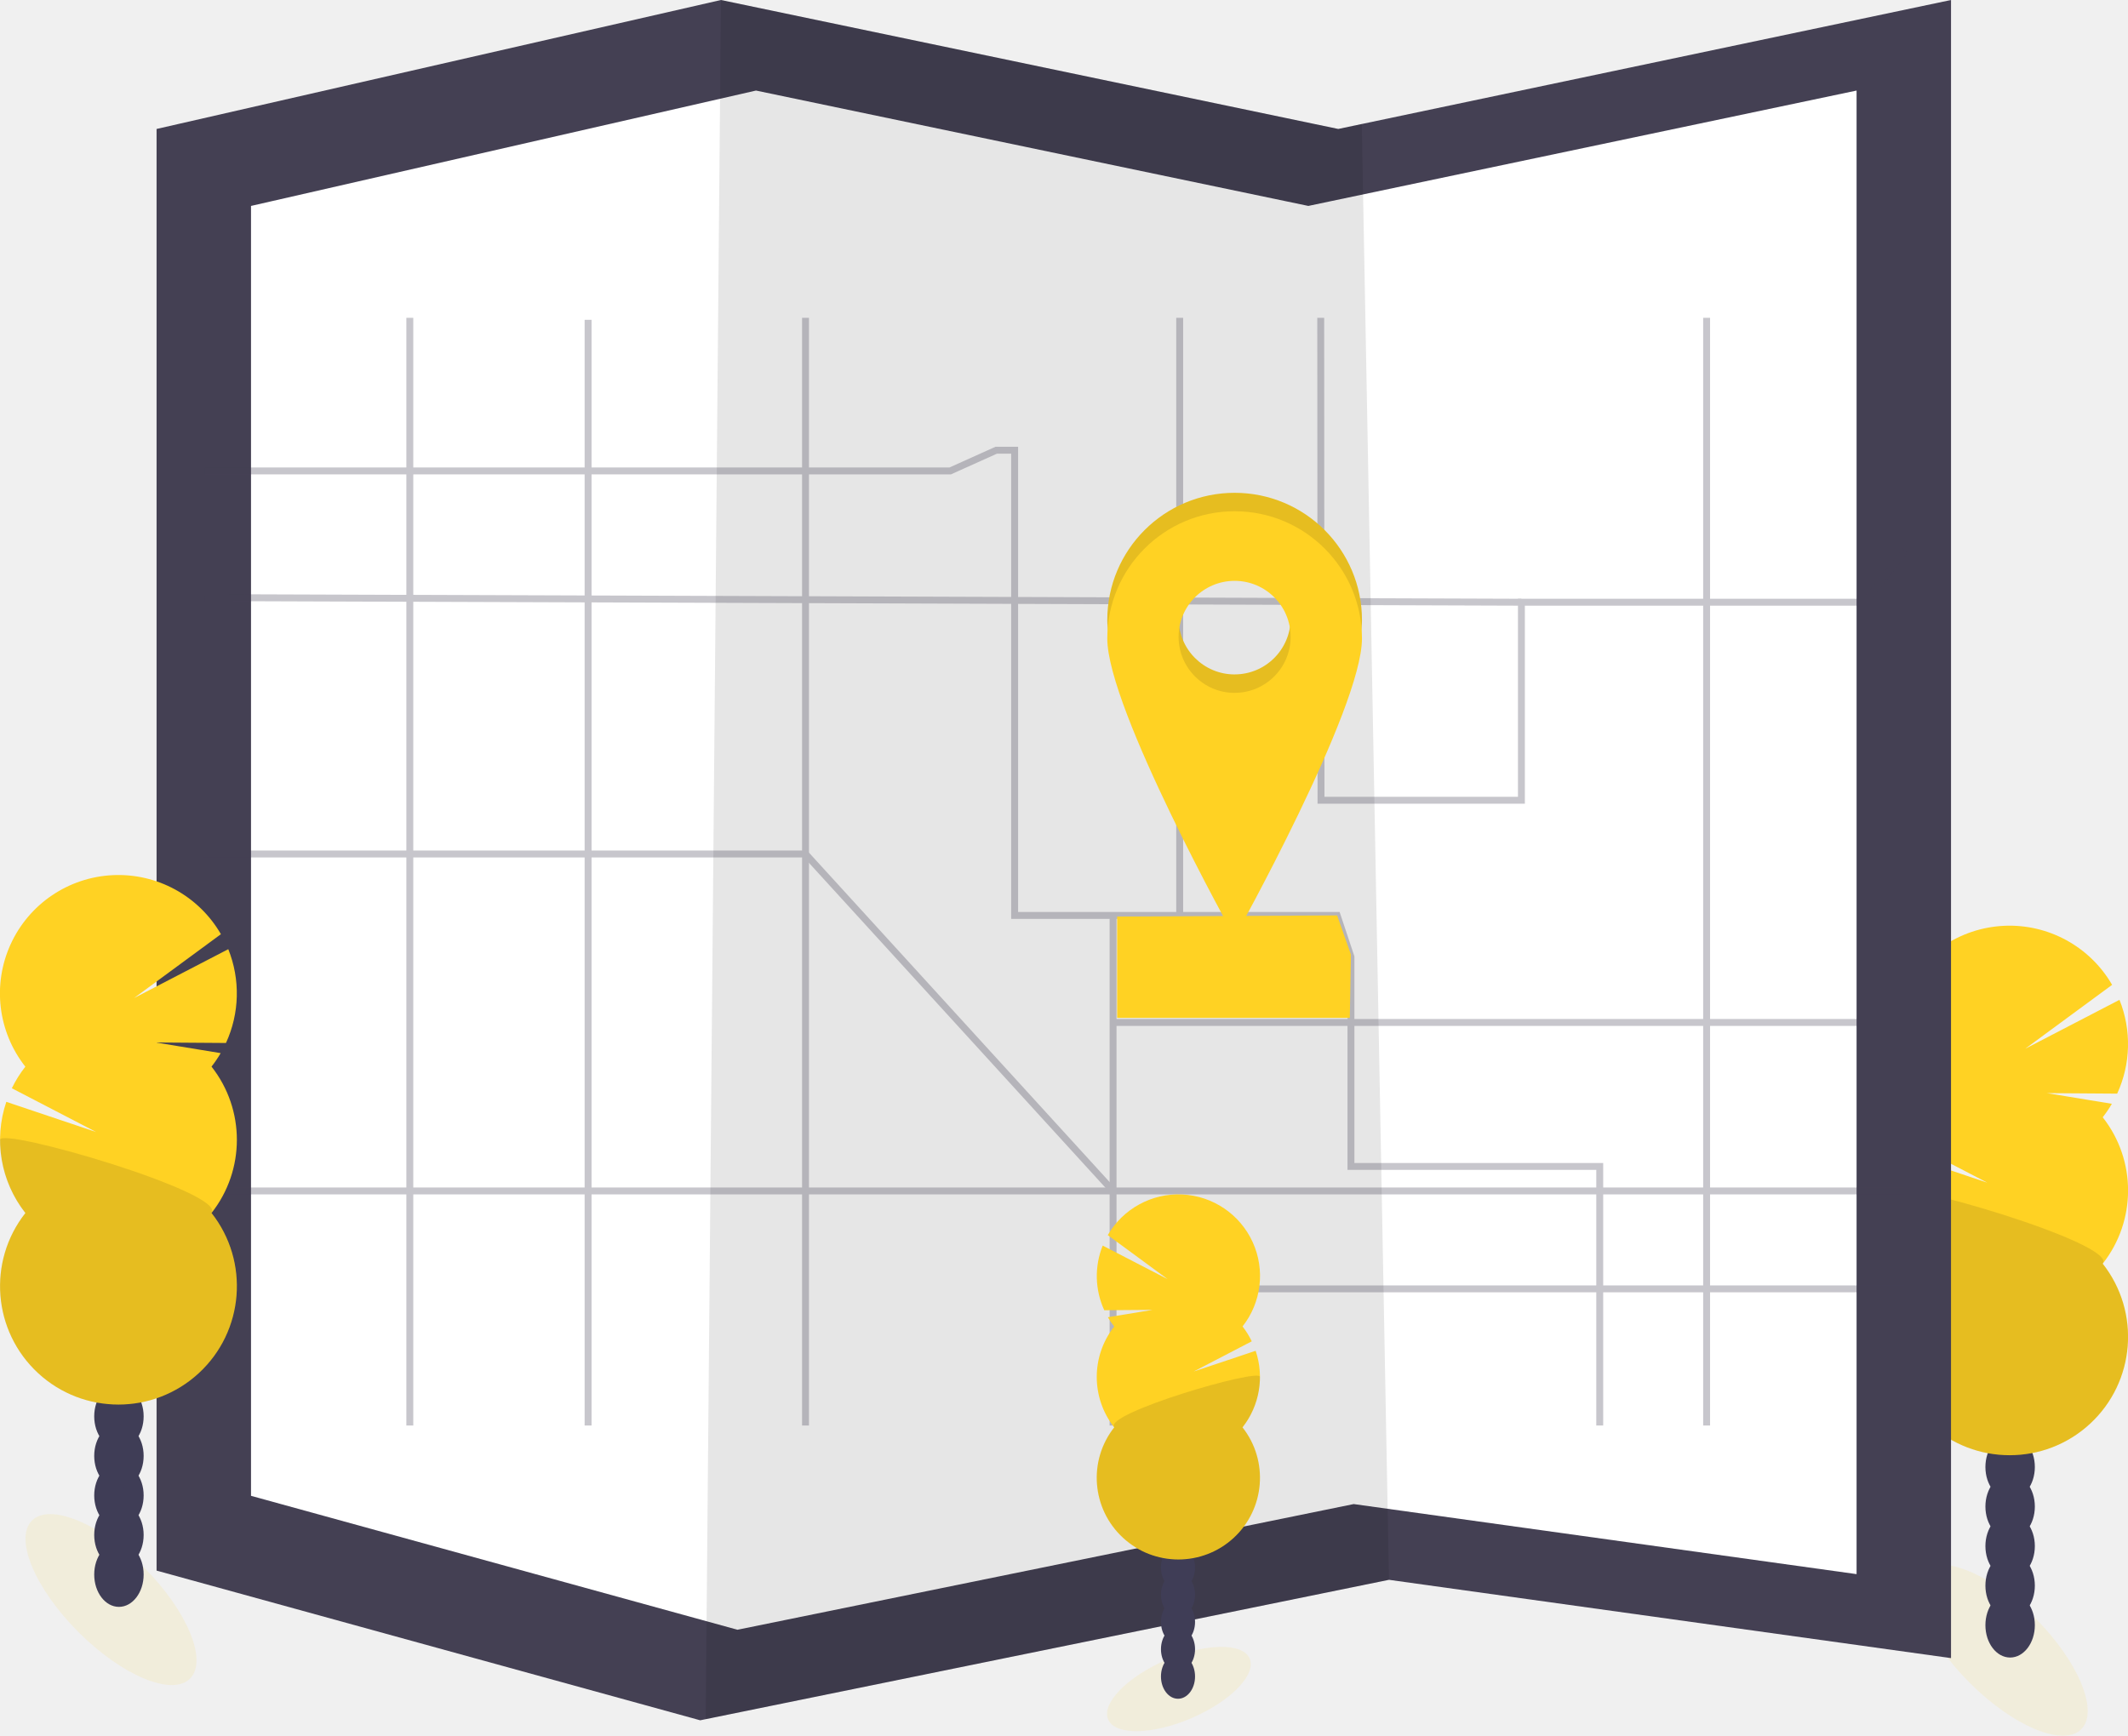
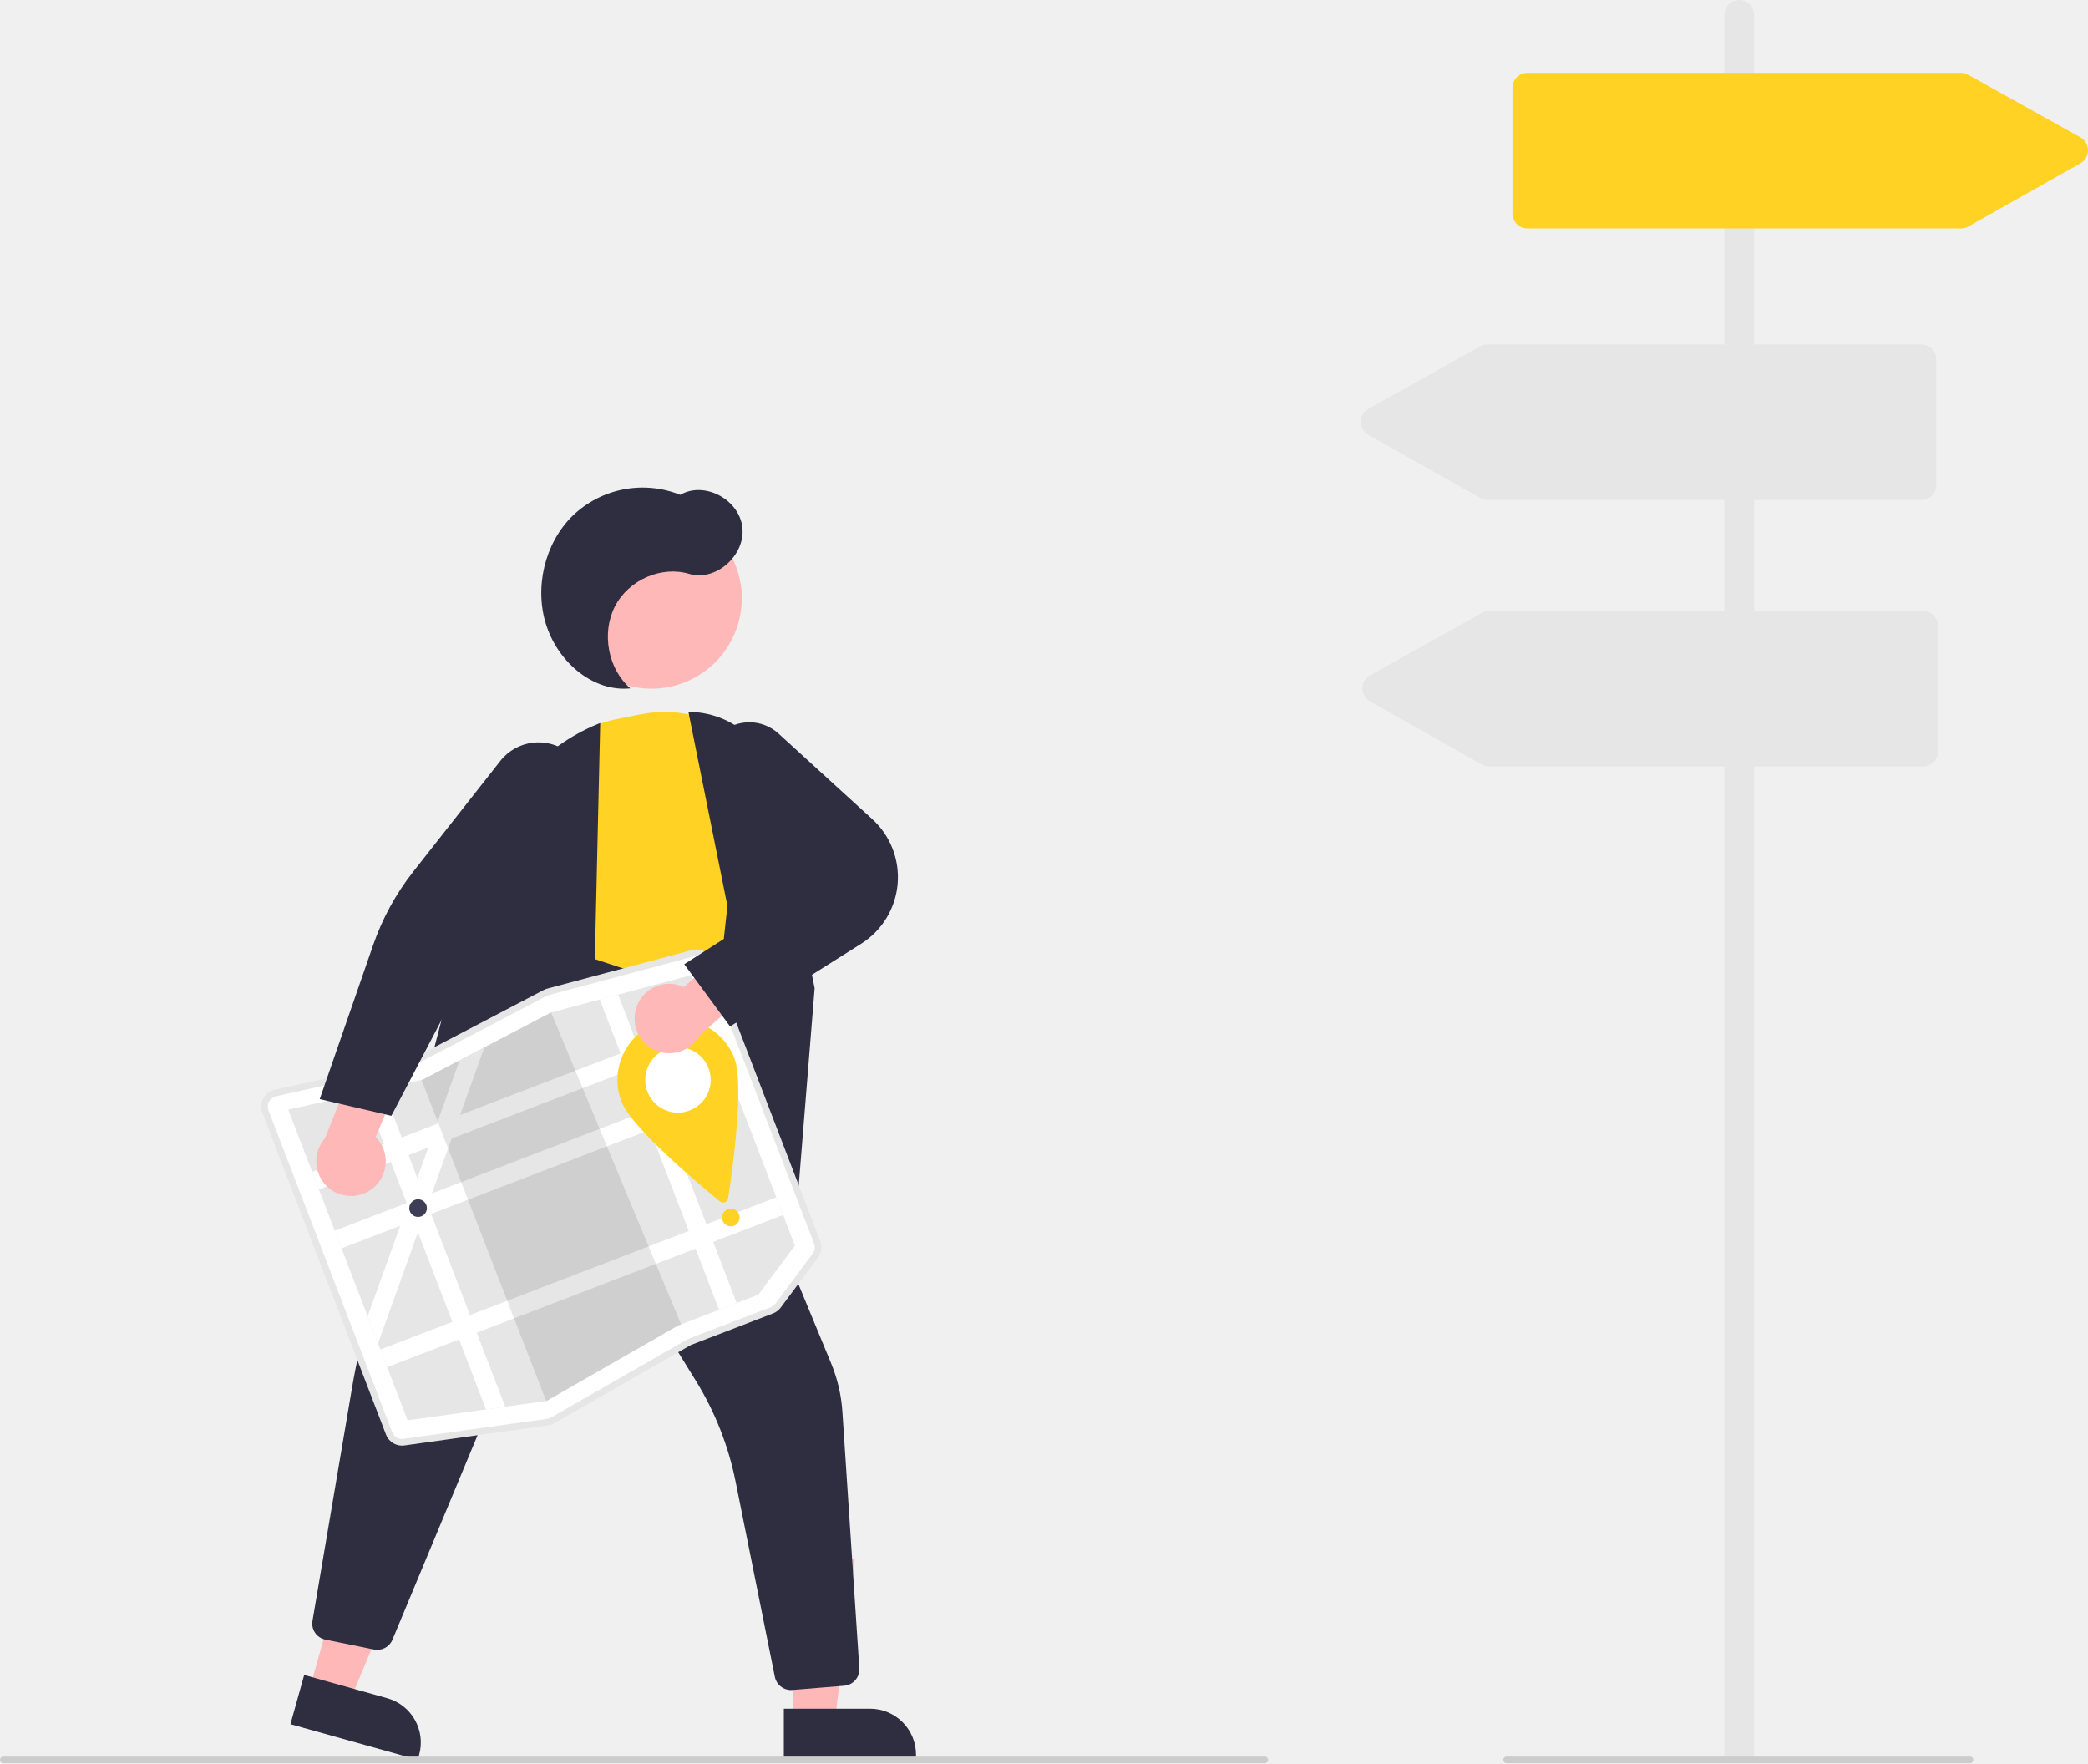
- <svg xmlns="http://www.w3.org/2000/svg" id="e937dd5c-1a88-46eb-b274-68931cd56025" data-name="Layer 1" width="923.8" height="753.71" viewBox="0 0 923.8 753.71">
-   <ellipse cx="1007.29" cy="789.73" rx="19.99" ry="48.53" transform="translate(-401.49 870.42) rotate(-45)" fill="#ffd223" opacity="0.1" />
-   <ellipse cx="872.63" cy="705.7" rx="10.73" ry="14.05" fill="#3f3d56" />
-   <ellipse cx="872.63" cy="688.53" rx="10.73" ry="14.05" fill="#3f3d56" />
-   <ellipse cx="872.63" cy="671.36" rx="10.73" ry="14.05" fill="#3f3d56" />
-   <ellipse cx="872.63" cy="654.19" rx="10.73" ry="14.05" fill="#3f3d56" />
-   <ellipse cx="872.63" cy="637.02" rx="10.73" ry="14.05" fill="#3f3d56" />
-   <ellipse cx="872.63" cy="619.85" rx="10.73" ry="14.05" fill="#3f3d56" />
-   <ellipse cx="872.63" cy="602.68" rx="10.73" ry="14.05" fill="#3f3d56" />
-   <path d="M1050.9,558.33a51.13,51.13,0,0,0,4-5.88l-28.2-4.63,30.5.22a51.54,51.54,0,0,0,1-40.73l-40.91,21.23L1055,500.8a51.41,51.41,0,1,0-84.9,57.53,51.16,51.16,0,0,0-5.86,9.37l36.6,19-39-13.1a51.45,51.45,0,0,0,8.29,48.27,51.4,51.4,0,1,0,80.8,0,51.41,51.41,0,0,0,0-63.56Z" transform="translate(-138.1 -73.15)" fill="#ffd223" />
-   <path d="M959.1,590.11a51.16,51.16,0,0,0,11,31.78,51.4,51.4,0,1,0,80.8,0C1057.79,613.15,959.1,584.34,959.1,590.11Z" transform="translate(-138.1 -73.15)" opacity="0.1" />
-   <polygon points="846.97 0 846.97 720 602.97 686 306.36 746.51 303.97 747 67.97 682 67.97 56 312.97 0 580.97 56 591.16 53.85 846.97 0" fill="#444053" />
-   <polygon points="805.97 39.32 805.97 683.53 587.66 653.11 322.27 707.25 320.13 707.68 108.97 649.53 108.97 89.42 328.19 39.32 567.97 89.42 577.09 87.5 805.97 39.32" fill="#fff" />
-   <polygon points="602.97 686 306.36 746.51 312.97 0 580.97 56 591.16 53.85 602.97 686" opacity="0.1" />
-   <g opacity="0.3">
-     <polyline points="573.35 138 573.47 347.5 660.47 347.5 660.47 261.5 809.47 261.5 826.97 239.06" fill="none" stroke="#444053" stroke-miterlimit="10" stroke-width="3" />
-     <polyline points="88.97 204.5 412.47 204.5 432.47 195.5 440.47 195.5 440.47 397.5 580.47 397.5 586.47 415.5 586.47 506.5 694.47 506.5 694.47 619" fill="none" stroke="#444053" stroke-miterlimit="10" stroke-width="3" />
-     <line x1="483.2" y1="619" x2="483.2" y2="397.5" fill="none" stroke="#444053" stroke-miterlimit="10" stroke-width="3" />
-     <line x1="826.97" y1="559.66" x2="483.2" y2="559.66" fill="none" stroke="#444053" stroke-miterlimit="10" stroke-width="3" />
-     <line x1="740.87" y1="138" x2="740.87" y2="619" fill="none" stroke="#444053" stroke-miterlimit="10" stroke-width="3" />
-     <line x1="87.97" y1="517.14" x2="826.97" y2="517.14" fill="none" stroke="#444053" stroke-miterlimit="10" stroke-width="3" />
-     <line x1="177.91" y1="619" x2="177.91" y2="138" fill="none" stroke="#444053" stroke-miterlimit="10" stroke-width="3" />
-     <line x1="349.69" y1="138" x2="349.69" y2="619" fill="none" stroke="#444053" stroke-miterlimit="10" stroke-width="3" />
-     <line x1="88.97" y1="259.5" x2="660.47" y2="261.5" fill="none" stroke="#444053" stroke-miterlimit="10" stroke-width="3" />
-     <line x1="255.3" y1="138.87" x2="255.3" y2="619" fill="none" stroke="#444053" stroke-miterlimit="10" stroke-width="3" />
-     <polyline points="87.97 370.82 349.69 370.82 483.2 517.14" fill="none" stroke="#444053" stroke-miterlimit="10" stroke-width="3" />
-     <line x1="512.12" y1="138" x2="512.12" y2="397.5" fill="none" stroke="#444053" stroke-miterlimit="10" stroke-width="3" />
-     <line x1="483.2" y1="443.98" x2="826.97" y2="443.98" fill="none" stroke="#444053" stroke-miterlimit="10" stroke-width="3" />
-   </g>
-   <polygon points="585.97 442 484.97 442 484.97 398 580.47 397.5 586.47 414.5 585.97 442" fill="#ffd223" />
-   <path d="M674.07,287.15a55.28,55.28,0,0,0-55.28,55.28c0,30.53,55.28,129.72,55.28,129.72S729.35,373,729.35,342.43A55.28,55.28,0,0,0,674.07,287.15Zm0,78.86a24.32,24.32,0,1,1,24.32-24.32A24.32,24.32,0,0,1,674.07,366Z" transform="translate(-138.1 -73.15)" fill="#ffd223" />
-   <path d="M674.07,287.15a55.28,55.28,0,0,0-55.28,55.28c0,30.53,55.28,129.72,55.28,129.72S729.35,373,729.35,342.43A55.28,55.28,0,0,0,674.07,287.15Zm0,78.86a24.32,24.32,0,1,1,24.32-24.32A24.32,24.32,0,0,1,674.07,366Z" transform="translate(-138.1 -73.15)" opacity="0.1" />
-   <path d="M674.07,295.15a55.28,55.28,0,0,0-55.28,55.28c0,30.53,55.28,129.72,55.28,129.72S729.35,381,729.35,350.43A55.28,55.28,0,0,0,674.07,295.15Zm0,78.86a24.32,24.32,0,1,1,24.32-24.32A24.32,24.32,0,0,1,674.07,374Z" transform="translate(-138.1 -73.15)" fill="#ffd223" />
-   <ellipse cx="649.86" cy="806.61" rx="33.45" ry="13.78" transform="translate(-404.13 249.64) rotate(-23.3)" fill="#ffd223" opacity="0.1" />
-   <ellipse cx="511.39" cy="727.97" rx="7.4" ry="9.68" fill="#3f3d56" />
-   <ellipse cx="511.39" cy="716.13" rx="7.4" ry="9.68" fill="#3f3d56" />
-   <ellipse cx="511.39" cy="704.3" rx="7.4" ry="9.68" fill="#3f3d56" />
-   <ellipse cx="511.39" cy="692.47" rx="7.4" ry="9.68" fill="#3f3d56" />
-   <ellipse cx="511.39" cy="680.63" rx="7.4" ry="9.68" fill="#3f3d56" />
-   <ellipse cx="511.39" cy="668.8" rx="7.4" ry="9.68" fill="#3f3d56" />
-   <ellipse cx="511.39" cy="656.97" rx="7.4" ry="9.68" fill="#3f3d56" />
-   <path d="M621.8,649.13a36.12,36.12,0,0,1-2.76-4l19.44-3.2-21,.16a35.54,35.54,0,0,1-.68-28.07L645,628.6l-26-19.12a35.43,35.43,0,1,1,58.51,39.65,35.55,35.55,0,0,1,4,6.46L656.3,668.7l26.9-9a35.45,35.45,0,0,1-5.71,33.27,35.43,35.43,0,1,1-55.69,0,35.44,35.44,0,0,1,0-43.81Z" transform="translate(-138.1 -73.15)" fill="#ffd223" />
-   <path d="M685.07,671a35.28,35.28,0,0,1-7.58,21.91,35.43,35.43,0,1,1-55.69,0C617.05,686.91,685.07,667.06,685.07,671Z" transform="translate(-138.1 -73.15)" opacity="0.1" />
-   <ellipse cx="186.29" cy="767.73" rx="19.99" ry="48.53" transform="translate(-626.4 283.44) rotate(-45)" fill="#ffd223" opacity="0.1" />
-   <ellipse cx="51.63" cy="683.7" rx="10.73" ry="14.05" fill="#3f3d56" />
-   <ellipse cx="51.63" cy="666.53" rx="10.73" ry="14.05" fill="#3f3d56" />
-   <ellipse cx="51.63" cy="649.36" rx="10.73" ry="14.05" fill="#3f3d56" />
-   <ellipse cx="51.63" cy="632.19" rx="10.73" ry="14.05" fill="#3f3d56" />
-   <ellipse cx="51.63" cy="615.02" rx="10.73" ry="14.05" fill="#3f3d56" />
-   <ellipse cx="51.63" cy="597.85" rx="10.73" ry="14.05" fill="#3f3d56" />
-   <ellipse cx="51.63" cy="580.68" rx="10.73" ry="14.05" fill="#3f3d56" />
-   <path d="M229.9,536.33a51.13,51.13,0,0,0,4-5.88l-28.2-4.63,30.5.22a51.54,51.54,0,0,0,1-40.73l-40.91,21.23L234,478.8a51.41,51.41,0,1,0-84.9,57.53,51.16,51.16,0,0,0-5.86,9.37l36.6,19-39-13.1a51.45,51.45,0,0,0,8.29,48.27,51.4,51.4,0,1,0,80.8,0,51.41,51.41,0,0,0,0-63.56Z" transform="translate(-138.1 -73.15)" fill="#ffd223" />
-   <path d="M138.1,568.11a51.16,51.16,0,0,0,11,31.78,51.4,51.4,0,1,0,80.8,0C236.79,591.15,138.1,562.34,138.1,568.11Z" transform="translate(-138.1 -73.15)" opacity="0.1" />
+ <svg xmlns="http://www.w3.org/2000/svg" id="bd66c7e1-f668-4518-8612-0b21a14b7195" data-name="Layer 1" width="630.612" height="532.5" viewBox="0 0 630.612 532.5">
+   <polygon points="93.512 510.086 105.746 513.506 124.762 467.944 106.706 462.896 93.512 510.086" fill="#ffb8b8" />
+   <path d="M373.748,694.698h39.926a0,0,0,0,1,0,0v15.426a0,0,0,0,1,0,0H387.63a13.882,13.882,0,0,1-13.882-13.882v-1.544A0,0,0,0,1,373.748,694.698Z" transform="translate(299.0582 1301.139) rotate(-164.38)" fill="#2f2e41" />
+   <polygon points="239.451 519.667 252.155 519.666 258.196 470.666 239.447 470.667 239.451 519.667" fill="#ffb8b8" />
+   <path d="M521.424,699.786h39.926a0,0,0,0,1,0,0v15.426a0,0,0,0,1,0,0H535.306a13.882,13.882,0,0,1-13.882-13.882V699.786A0,0,0,0,1,521.424,699.786Z" transform="translate(798.1428 1231.199) rotate(179.9948)" fill="#2f2e41" />
+   <polygon points="145.049 316.237 115.809 387.868 235.206 414.691 236.729 374.615 182.513 316.868 145.049 316.237" fill="#b3b3b3" />
+   <circle cx="481.432" cy="364.452" r="27.293" transform="translate(-400.5099 91.83598) rotate(-28.66321)" fill="#ffb8b8" />
+   <path d="M500.934,496.023,446.89,473.9l-4.812-31.728A36.456,36.456,0,0,1,470.976,400.917l7.148-1.436a36.791,36.791,0,0,1,32.947,9.772,35.127,35.127,0,0,1,10.307,31.604,30.6,30.6,0,0,1-5.781,13.47c-16.978,22.202-14.798,40.658-14.774,40.842Z" transform="translate(-284.6942 -183.75)" fill="#ffd223" />
+   <path d="M522.94,578.765l-27.085-43.074,8.531-78.354-11.784-58.601.626.016A26.704,26.704,0,0,1,519.265,424.799l11.464,57.424Z" transform="translate(-284.6942 -183.75)" fill="#2f2e41" />
+   <path d="M523.558,694.154a4.946,4.946,0,0,1-4.844-3.97l-11.866-59.005a92.563,92.563,0,0,0-12.052-30.521l-33.482-54.162a1.722,1.722,0,0,0-3.055.244l-55.047,132.237a4.956,4.956,0,0,1-5.553,2.944l-14.705-2.998a4.924,4.924,0,0,1-3.887-5.672l11.996-70.698a182.474,182.474,0,0,1,12.419-41.889l40.627-93.894,59.955,19.69,3.956,41.982L535.723,595.522a45.982,45.982,0,0,1,3.388,14.548l5.118,77.525a4.968,4.968,0,0,1-4.531,5.254l-15.732,1.287C523.829,694.148,523.693,694.154,523.558,694.154Z" transform="translate(-284.6942 -183.75)" fill="#2f2e41" />
+   <path d="M414.185,597.975l-19.007-18.041,35.922-138.518a58.061,58.061,0,0,1,34.165-39.031l.705-.287-1.919,84.305Z" transform="translate(-284.6942 -183.75)" fill="#2f2e41" />
+   <path d="M475.072,391.647c-6.743-5.836-8.793-16.724-4.662-24.75s14.01-12.347,22.458-9.823c7.956,2.378,17-5.554,16.031-14.059s-11.549-14.045-18.752-9.82a30.511,30.511,0,0,0-32.524,6.335c-8.463,8.291-11.674,21.844-7.874,33.241S464.153,392.797,475.072,391.647Z" transform="translate(-284.6942 -183.75)" fill="#2f2e41" />
+   <path d="M451.197,613.464a4.663,4.663,0,0,1-1.033.266l-43.395,6.058a4.67,4.67,0,0,1-5.027-2.963l-37.353-97.195a4.69,4.69,0,0,1,3.356-6.26l0-0,40.808-9.107a3.728,3.728,0,0,0,.906-.331l39.692-20.752a4.646,4.646,0,0,1,.965-.376l43.681-11.645a4.681,4.681,0,0,1,5.586,2.849l32.569,84.748a4.667,4.667,0,0,1-.616,4.484l-11.264,15.126a4.684,4.684,0,0,1-2.079,1.576l-24.616,9.46a3.708,3.708,0,0,0-.512.243l-41.019,23.509A4.685,4.685,0,0,1,451.197,613.464Z" transform="translate(-284.6942 -183.75)" fill="#fff" />
+   <path d="M471.387,484.115l-5.547,1.479L451.14,489.515l-.026.006-20.125,10.523-7.468,3.906-.003.001-11.217,5.864-.308.069L400.34,512.483l-5.632,1.259-22.969,5.125,36.059,93.829,23.67-3.303,5.804-.812,12.37-1.729.144-.018,39.749-22.782,24.185-9.294,11.042-14.828-31.389-81.676Z" transform="translate(-284.6942 -183.75)" fill="#e6e6e6" />
+   <rect x="375.724" y="514.499" width="128.107" height="5.709" transform="translate(-441.0129 8.44503) rotate(-21.02215)" fill="#fff" />
+   <rect x="382.55" y="532.261" width="128.107" height="5.709" transform="translate(-446.9303 12.07592) rotate(-21.02215)" fill="#fff" />
+   <rect x="396.339" y="568.14" width="128.107" height="5.709" transform="translate(-458.8834 19.41031) rotate(-21.02215)" fill="#fff" />
+   <polygon points="186.692 300.365 222.492 393.519 217.164 395.567 181.145 301.845 186.692 300.365" fill="#fff" />
+   <polygon points="146.295 316.294 138.944 336.748 136.395 343.843 130.449 360.398 129.175 363.937 127.9 367.493 126.221 372.162 114.17 405.7 111.037 397.547 120.863 370.198 123.086 364.006 123.412 363.102 126.041 355.781 129.358 346.548 131.907 339.452 138.823 320.201 138.826 320.2 146.295 316.294" fill="#fff" />
+   <polygon points="205.707 399.97 204.84 400.303 165.091 423.085 164.947 423.103 127.298 326.134 127.606 326.065 138.823 320.201 138.826 320.2 146.295 316.294 166.42 305.771 166.446 305.765 205.707 399.97" opacity="0.1" />
+   <path d="M451.376,613.93a5.18,5.18,0,0,1-1.143.295l-43.395,6.058a5.168,5.168,0,0,1-5.563-3.279l-37.353-97.195a5.19,5.19,0,0,1,3.714-6.928l40.808-9.107a3.243,3.243,0,0,0,.783-.287l39.692-20.752a5.161,5.161,0,0,1,1.067-.415l43.682-11.645a5.18,5.18,0,0,1,6.182,3.153l32.569,84.748a5.165,5.165,0,0,1-.682,4.962L520.475,578.664a5.183,5.183,0,0,1-2.301,1.745l-24.616,9.46a3.211,3.211,0,0,0-.443.21L452.096,613.588A5.19,5.19,0,0,1,451.376,613.93ZM367.622,514.969a3.191,3.191,0,0,0-1.833,4.122L403.142,616.287a3.177,3.177,0,0,0,3.419,2.015l43.395-6.058a3.204,3.204,0,0,0,1.146-.392l41.019-23.509a5.208,5.208,0,0,1,.719-.342l24.616-9.46a3.188,3.188,0,0,0,1.415-1.072l11.264-15.125a3.175,3.175,0,0,0,.419-3.05l-32.569-84.748a3.184,3.184,0,0,0-3.8-1.938L450.503,484.253a3.29,3.29,0,0,0-.656.255l-39.693,20.753a5.276,5.276,0,0,1-1.274.466l-40.809,9.107A3.165,3.165,0,0,0,367.622,514.969Z" transform="translate(-284.6942 -183.75)" fill="#e6e6e6" />
+   <polygon points="115.646 328.733 152.577 424.832 146.774 425.643 110.014 329.992 115.646 328.733" fill="#fff" />
+   <circle cx="126.268" cy="364.859" r="2.664" fill="#3f3d56" />
+   <circle cx="220.723" cy="367.698" r="2.664" fill="#ffd223" />
+   <path d="M506.496,503.333c3.023,7.867-.615,33.939-1.895,42.308a1.521,1.521,0,0,1-2.467.948c-6.555-5.358-26.717-22.283-29.741-30.15a18.267,18.267,0,1,1,34.103-13.106Z" transform="translate(-284.6942 -183.75)" fill="#ffd223" />
+   <circle cx="204.75" cy="326.135" r="9.895" fill="#fff" />
+   <path d="M476.734,488.535a10.42,10.42,0,0,1,14.516-6.677l17.664-15.967,12.321,8.368-25.262,22.199a10.476,10.476,0,0,1-19.239-7.922Z" transform="translate(-284.6942 -183.75)" fill="#ffb8b8" />
+   <path d="M505.196,493.747l-13.846-18.791,31.566-20.203-22.625-32.284a13.082,13.082,0,0,1,19.531-17.172l28.329,25.846a23.729,23.729,0,0,1-3.33,37.598Z" transform="translate(-284.6942 -183.75)" fill="#2f2e41" />
+   <path d="M396.715,543.051a10.42,10.42,0,0,0,1.447-15.912l9.153-21.982L395.313,496.337l-12.49,31.224a10.476,10.476,0,0,0,13.892,15.49Z" transform="translate(-284.6942 -183.75)" fill="#ffb8b8" />
+   <path d="M402.899,520.731l-21.646-5.041,16.131-46.515a76.263,76.263,0,0,1,12.134-22.206l26.316-33.464a14.716,14.716,0,0,1,23.2,18.109l-29.201,37.688Z" transform="translate(-284.6942 -183.75)" fill="#2f2e41" />
+   <path d="M666.694,716.25h-381a1,1,0,1,1,0-2h381a1,1,0,0,1,0,2Z" transform="translate(-284.6942 -183.75)" fill="#ccc" />
+   <path d="M814.482,715.75h-9V188.25a4.5,4.5,0,0,1,9,0Z" transform="translate(-284.6942 -183.75)" fill="#e6e6e6" />
+   <path d="M879.694,716.25h-140a1,1,0,0,1,0-2h140a1,1,0,0,1,0,2Z" transform="translate(-284.6942 -183.75)" fill="#ccc" />
+   <path d="M876.932,252.75h-130.95a4.505,4.505,0,0,1-4.5-4.5v-38a4.505,4.505,0,0,1,4.5-4.5H876.941a4.51,4.51,0,0,1,2.193.571l33.865,18.899a4.5,4.5,0,0,1,.017,7.849l-33.874,19.101A4.513,4.513,0,0,1,876.932,252.75Z" transform="translate(-284.6942 -183.75)" fill="#ffd223" />
+   <path d="M864.982,334.75h-130.95a4.511,4.511,0,0,1-2.21-.58l-33.875-19.101a4.5,4.5,0,0,1,.017-7.849l33.865-18.899a4.51,4.51,0,0,1,2.193-.571H864.982a4.505,4.505,0,0,1,4.5,4.5v38A4.505,4.505,0,0,1,864.982,334.75Z" transform="translate(-284.6942 -183.75)" fill="#e6e6e6" />
+   <path d="M865.482,415.25h-130.95a4.511,4.511,0,0,1-2.21-.58l-33.875-19.101a4.5,4.5,0,0,1,.017-7.849l33.865-18.899a4.51,4.51,0,0,1,2.193-.571H865.482a4.505,4.505,0,0,1,4.5,4.5v38A4.505,4.505,0,0,1,865.482,415.25Z" transform="translate(-284.6942 -183.75)" fill="#e6e6e6" />
</svg>
